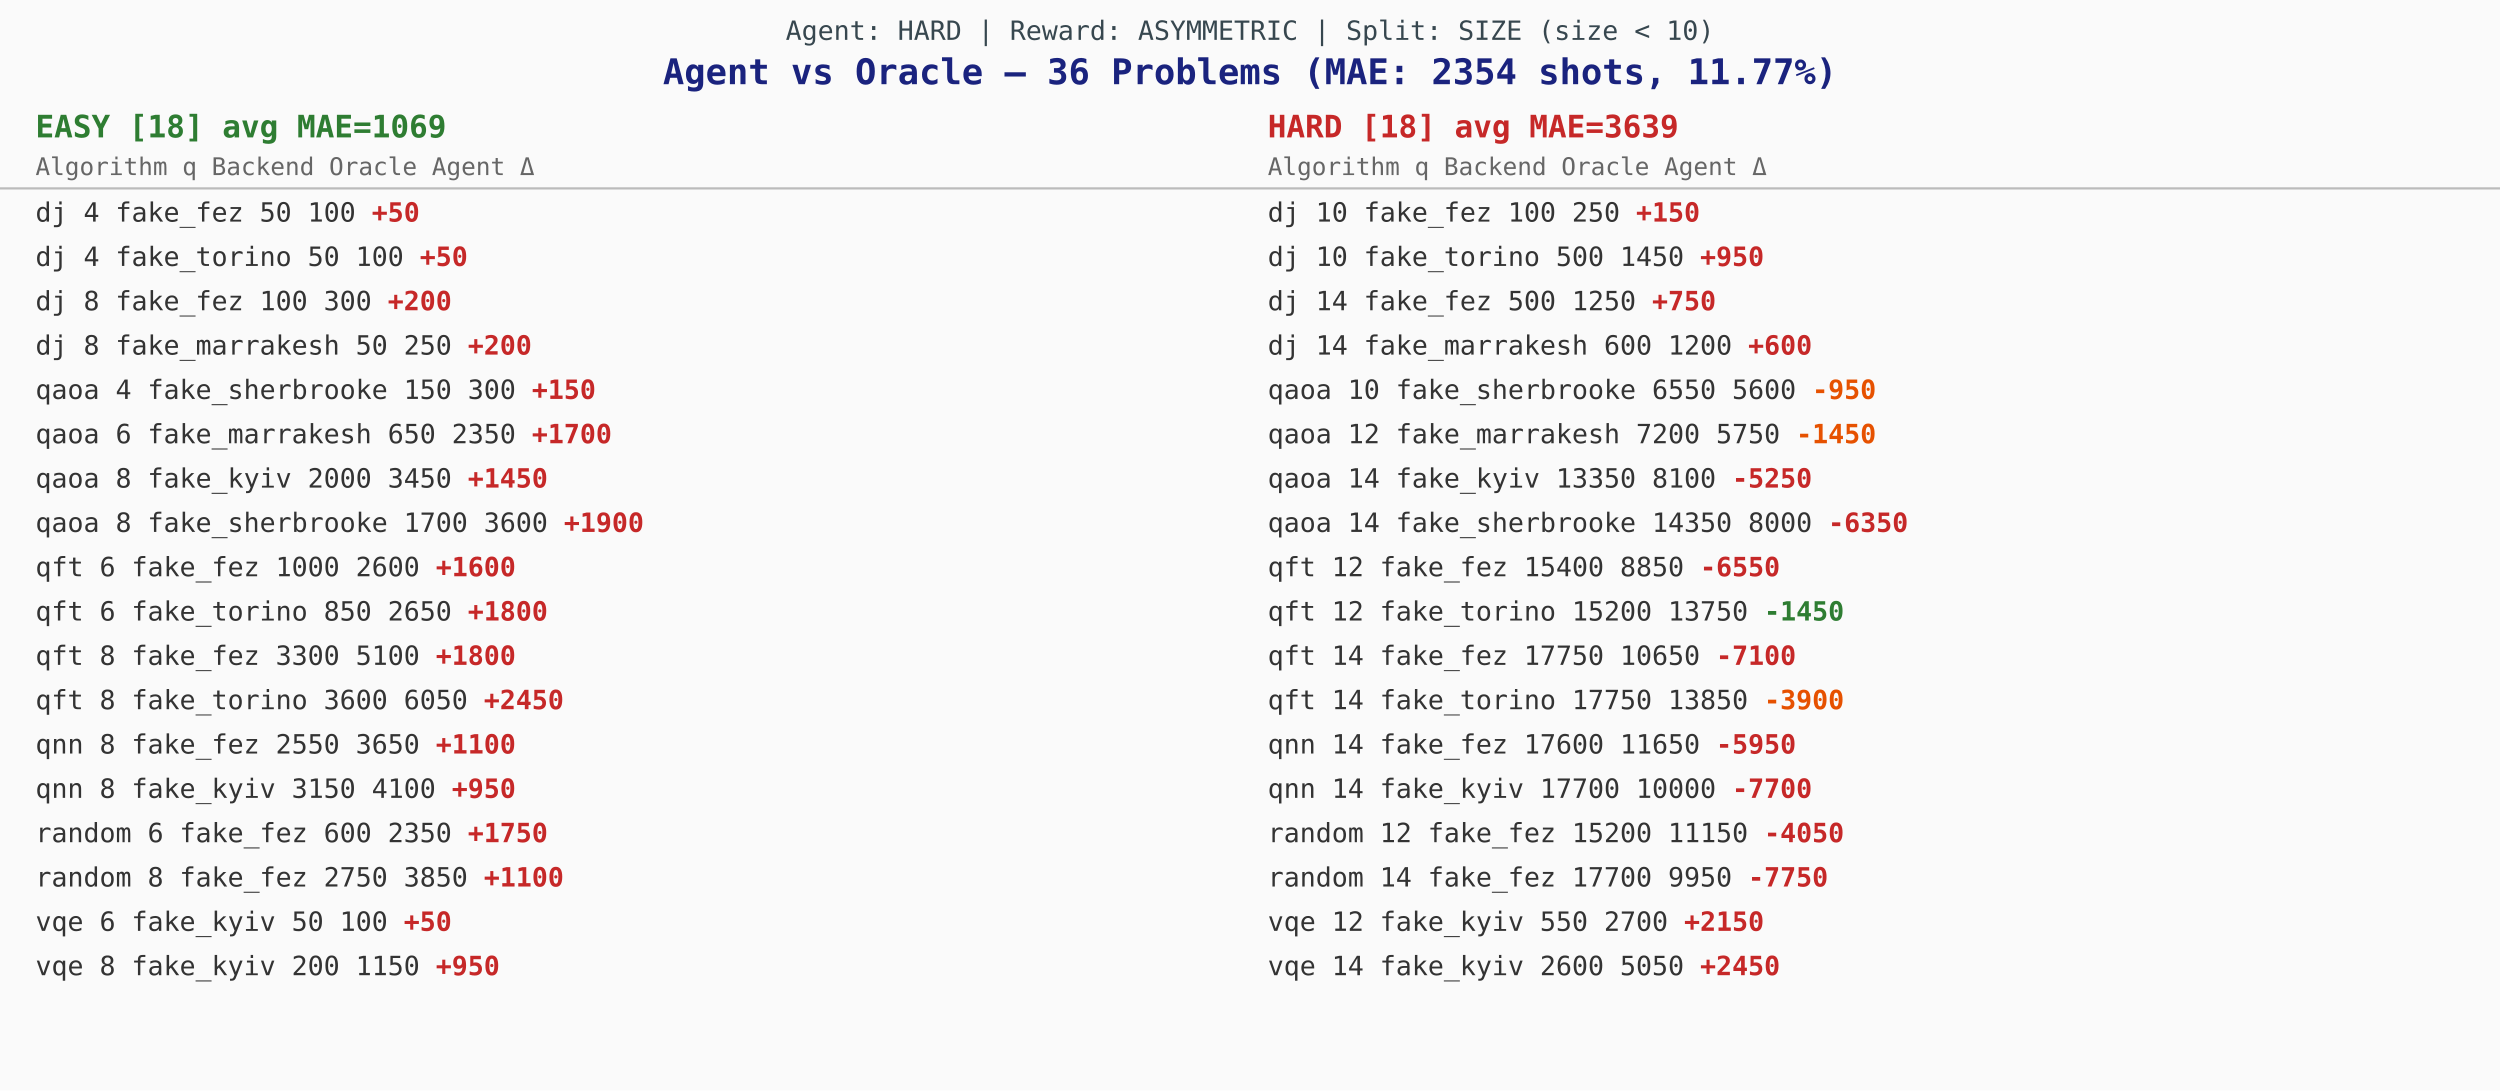
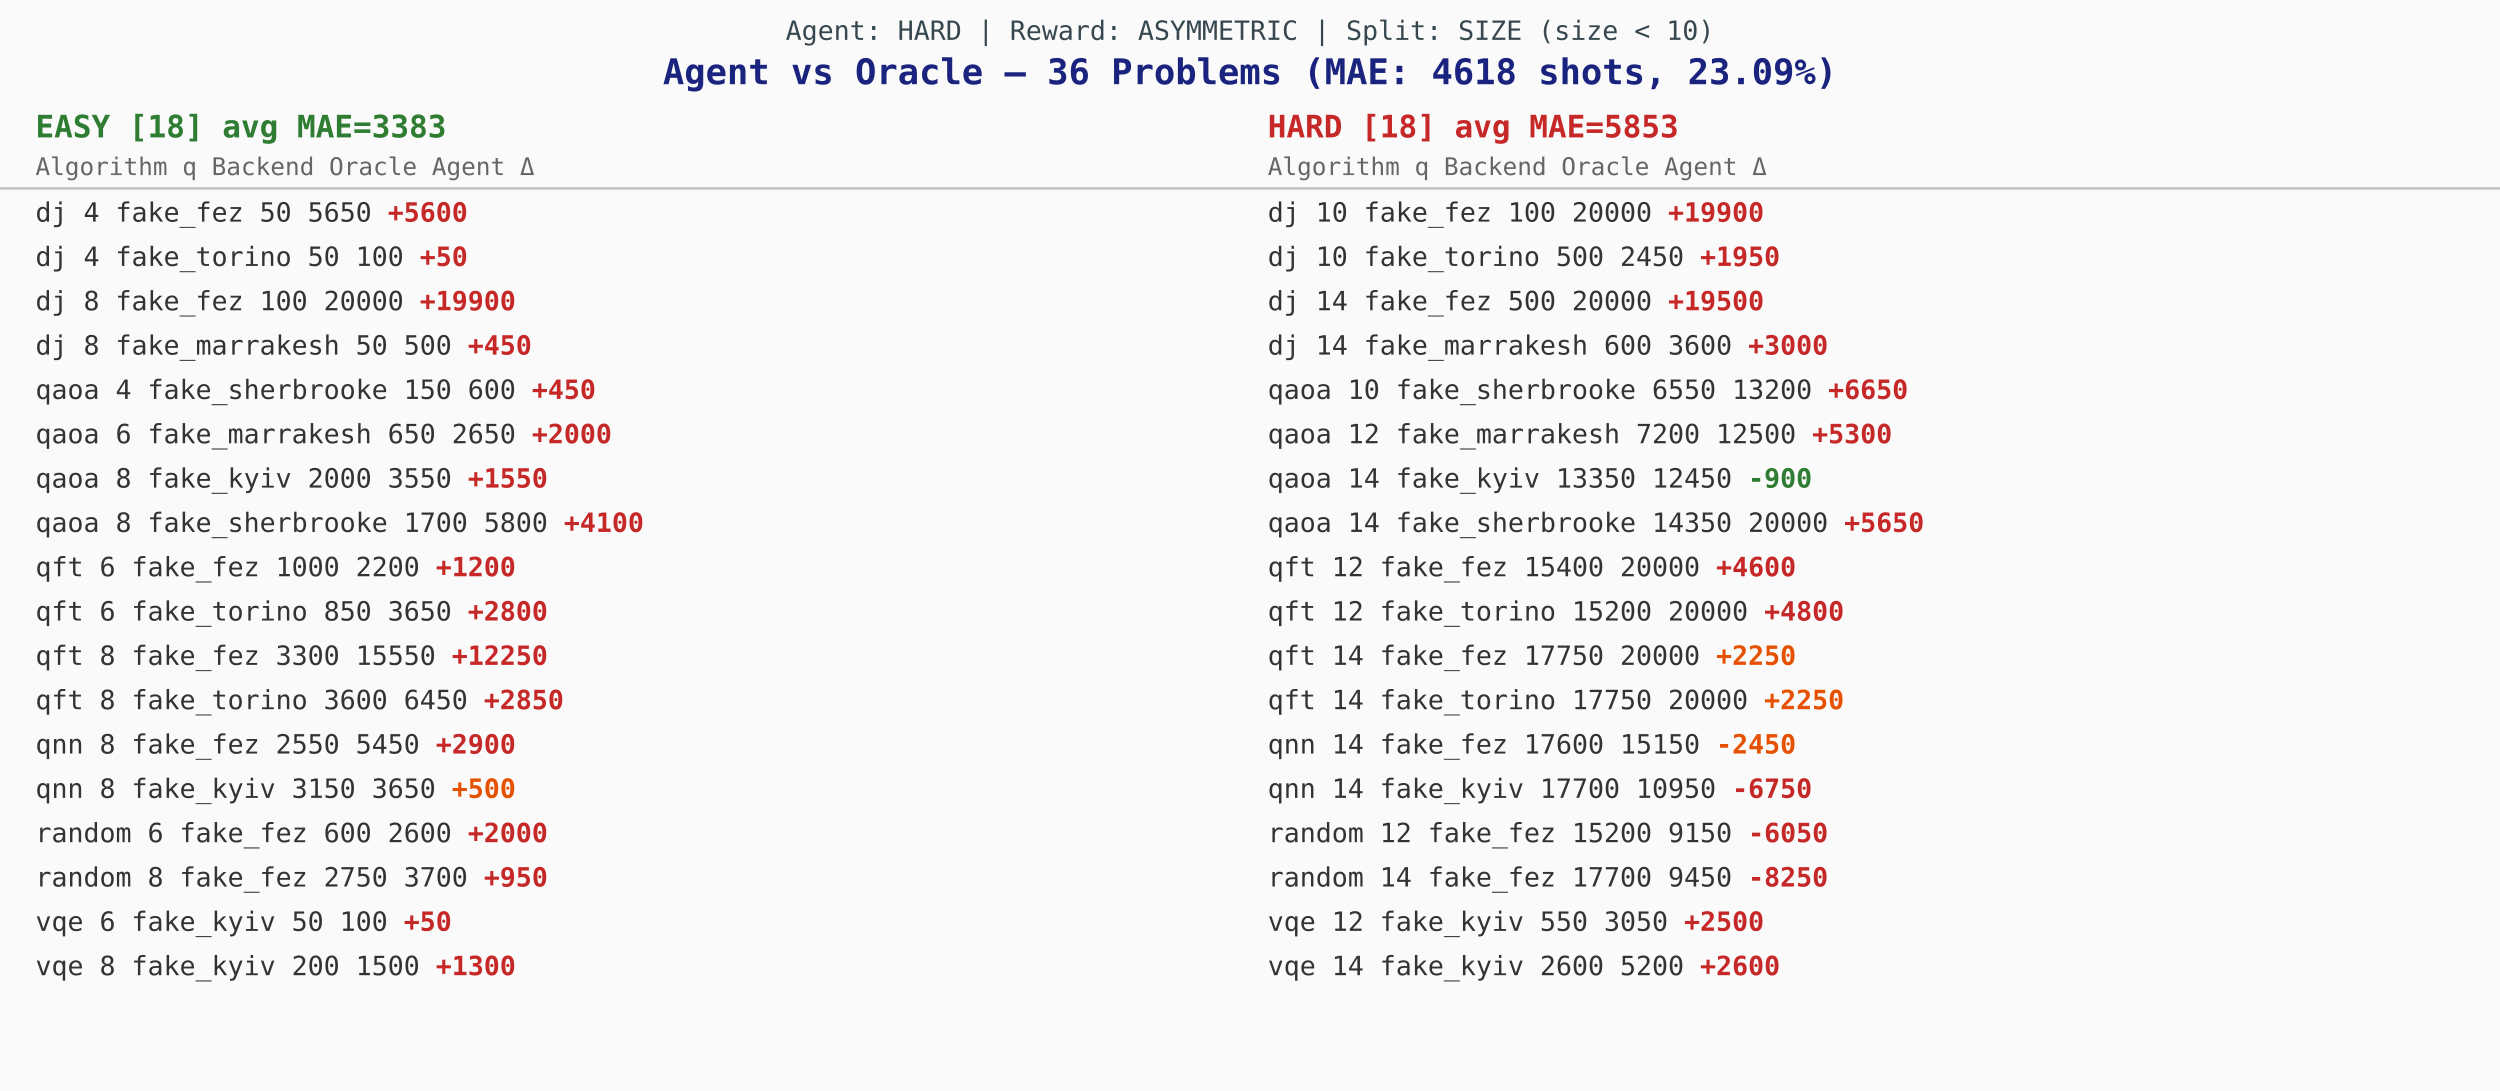
<svg xmlns="http://www.w3.org/2000/svg" width="1128" height="492" font-family="monospace" font-size="12">
  <rect width="1128" height="492" fill="#fafafa" />
  <text x="564" y="18" font-size="12" fill="#37474f" text-anchor="middle">Agent: HARD  |  Reward: ASYMMETRIC  |  Split: SIZE (size &lt; 10)</text>
-   <text x="564" y="38" font-size="16" font-weight="bold" fill="#1a237e" text-anchor="middle">Agent vs Oracle — 36 Problems  (MAE: 2354 shots, 11.77%)</text>
-   <text x="16" y="62" font-size="14" font-weight="bold" fill="#2e7d32">EASY [18]  avg MAE=1069</text>
-   <text x="572" y="62" font-size="14" font-weight="bold" fill="#c62828">HARD [18]  avg MAE=3639</text>
+   <text x="564" y="38" font-size="16" font-weight="bold" fill="#1a237e" text-anchor="middle">Agent vs Oracle — 36 Problems  (MAE: 4618 shots, 23.09%)</text>
+   <text x="16" y="62" font-size="14" font-weight="bold" fill="#2e7d32">EASY [18]  avg MAE=3383</text>
+   <text x="572" y="62" font-size="14" font-weight="bold" fill="#c62828">HARD [18]  avg MAE=5853</text>
  <text x="16" y="79" font-size="11" fill="#666">Algorithm    q  Backend             Oracle   Agent        Δ</text>
  <text x="572" y="79" font-size="11" fill="#666">Algorithm    q  Backend             Oracle   Agent        Δ</text>
  <line x1="0" y1="85" x2="1128" y2="85" stroke="#bbb" />
-   <text x="16" y="100" fill="#333">      dj    4  fake_fez                50     100  <tspan fill="#c62828" font-weight="bold">    +50</tspan>
+   <text x="16" y="100" fill="#333">      dj    4  fake_fez                50    5650  <tspan fill="#c62828" font-weight="bold">  +5600</tspan>
  </text>
  <text x="16" y="120" fill="#333">      dj    4  fake_torino             50     100  <tspan fill="#c62828" font-weight="bold">    +50</tspan>
  </text>
-   <text x="16" y="140" fill="#333">      dj    8  fake_fez               100     300  <tspan fill="#c62828" font-weight="bold">   +200</tspan>
+   <text x="16" y="140" fill="#333">      dj    8  fake_fez               100   20000  <tspan fill="#c62828" font-weight="bold"> +19900</tspan>
  </text>
-   <text x="16" y="160" fill="#333">      dj    8  fake_marrakesh          50     250  <tspan fill="#c62828" font-weight="bold">   +200</tspan>
+   <text x="16" y="160" fill="#333">      dj    8  fake_marrakesh          50     500  <tspan fill="#c62828" font-weight="bold">   +450</tspan>
  </text>
-   <text x="16" y="180" fill="#333">    qaoa    4  fake_sherbrooke        150     300  <tspan fill="#c62828" font-weight="bold">   +150</tspan>
+   <text x="16" y="180" fill="#333">    qaoa    4  fake_sherbrooke        150     600  <tspan fill="#c62828" font-weight="bold">   +450</tspan>
  </text>
-   <text x="16" y="200" fill="#333">    qaoa    6  fake_marrakesh         650    2350  <tspan fill="#c62828" font-weight="bold">  +1700</tspan>
+   <text x="16" y="200" fill="#333">    qaoa    6  fake_marrakesh         650    2650  <tspan fill="#c62828" font-weight="bold">  +2000</tspan>
  </text>
-   <text x="16" y="220" fill="#333">    qaoa    8  fake_kyiv             2000    3450  <tspan fill="#c62828" font-weight="bold">  +1450</tspan>
+   <text x="16" y="220" fill="#333">    qaoa    8  fake_kyiv             2000    3550  <tspan fill="#c62828" font-weight="bold">  +1550</tspan>
  </text>
-   <text x="16" y="240" fill="#333">    qaoa    8  fake_sherbrooke       1700    3600  <tspan fill="#c62828" font-weight="bold">  +1900</tspan>
+   <text x="16" y="240" fill="#333">    qaoa    8  fake_sherbrooke       1700    5800  <tspan fill="#c62828" font-weight="bold">  +4100</tspan>
  </text>
-   <text x="16" y="260" fill="#333">     qft    6  fake_fez              1000    2600  <tspan fill="#c62828" font-weight="bold">  +1600</tspan>
+   <text x="16" y="260" fill="#333">     qft    6  fake_fez              1000    2200  <tspan fill="#c62828" font-weight="bold">  +1200</tspan>
  </text>
-   <text x="16" y="280" fill="#333">     qft    6  fake_torino            850    2650  <tspan fill="#c62828" font-weight="bold">  +1800</tspan>
+   <text x="16" y="280" fill="#333">     qft    6  fake_torino            850    3650  <tspan fill="#c62828" font-weight="bold">  +2800</tspan>
  </text>
-   <text x="16" y="300" fill="#333">     qft    8  fake_fez              3300    5100  <tspan fill="#c62828" font-weight="bold">  +1800</tspan>
+   <text x="16" y="300" fill="#333">     qft    8  fake_fez              3300   15550  <tspan fill="#c62828" font-weight="bold"> +12250</tspan>
  </text>
-   <text x="16" y="320" fill="#333">     qft    8  fake_torino           3600    6050  <tspan fill="#c62828" font-weight="bold">  +2450</tspan>
+   <text x="16" y="320" fill="#333">     qft    8  fake_torino           3600    6450  <tspan fill="#c62828" font-weight="bold">  +2850</tspan>
  </text>
-   <text x="16" y="340" fill="#333">     qnn    8  fake_fez              2550    3650  <tspan fill="#c62828" font-weight="bold">  +1100</tspan>
+   <text x="16" y="340" fill="#333">     qnn    8  fake_fez              2550    5450  <tspan fill="#c62828" font-weight="bold">  +2900</tspan>
  </text>
-   <text x="16" y="360" fill="#333">     qnn    8  fake_kyiv             3150    4100  <tspan fill="#c62828" font-weight="bold">   +950</tspan>
+   <text x="16" y="360" fill="#333">     qnn    8  fake_kyiv             3150    3650  <tspan fill="#e65100" font-weight="bold">   +500</tspan>
  </text>
-   <text x="16" y="380" fill="#333">  random    6  fake_fez               600    2350  <tspan fill="#c62828" font-weight="bold">  +1750</tspan>
+   <text x="16" y="380" fill="#333">  random    6  fake_fez               600    2600  <tspan fill="#c62828" font-weight="bold">  +2000</tspan>
  </text>
-   <text x="16" y="400" fill="#333">  random    8  fake_fez              2750    3850  <tspan fill="#c62828" font-weight="bold">  +1100</tspan>
+   <text x="16" y="400" fill="#333">  random    8  fake_fez              2750    3700  <tspan fill="#c62828" font-weight="bold">   +950</tspan>
  </text>
  <text x="16" y="420" fill="#333">     vqe    6  fake_kyiv               50     100  <tspan fill="#c62828" font-weight="bold">    +50</tspan>
  </text>
-   <text x="16" y="440" fill="#333">     vqe    8  fake_kyiv              200    1150  <tspan fill="#c62828" font-weight="bold">   +950</tspan>
+   <text x="16" y="440" fill="#333">     vqe    8  fake_kyiv              200    1500  <tspan fill="#c62828" font-weight="bold">  +1300</tspan>
  </text>
-   <text x="572" y="100" fill="#333">      dj   10  fake_fez               100     250  <tspan fill="#c62828" font-weight="bold">   +150</tspan>
+   <text x="572" y="100" fill="#333">      dj   10  fake_fez               100   20000  <tspan fill="#c62828" font-weight="bold"> +19900</tspan>
  </text>
-   <text x="572" y="120" fill="#333">      dj   10  fake_torino            500    1450  <tspan fill="#c62828" font-weight="bold">   +950</tspan>
+   <text x="572" y="120" fill="#333">      dj   10  fake_torino            500    2450  <tspan fill="#c62828" font-weight="bold">  +1950</tspan>
  </text>
-   <text x="572" y="140" fill="#333">      dj   14  fake_fez               500    1250  <tspan fill="#c62828" font-weight="bold">   +750</tspan>
+   <text x="572" y="140" fill="#333">      dj   14  fake_fez               500   20000  <tspan fill="#c62828" font-weight="bold"> +19500</tspan>
  </text>
-   <text x="572" y="160" fill="#333">      dj   14  fake_marrakesh         600    1200  <tspan fill="#c62828" font-weight="bold">   +600</tspan>
+   <text x="572" y="160" fill="#333">      dj   14  fake_marrakesh         600    3600  <tspan fill="#c62828" font-weight="bold">  +3000</tspan>
  </text>
-   <text x="572" y="180" fill="#333">    qaoa   10  fake_sherbrooke       6550    5600  <tspan fill="#e65100" font-weight="bold">   -950</tspan>
+   <text x="572" y="180" fill="#333">    qaoa   10  fake_sherbrooke       6550   13200  <tspan fill="#c62828" font-weight="bold">  +6650</tspan>
  </text>
-   <text x="572" y="200" fill="#333">    qaoa   12  fake_marrakesh        7200    5750  <tspan fill="#e65100" font-weight="bold">  -1450</tspan>
+   <text x="572" y="200" fill="#333">    qaoa   12  fake_marrakesh        7200   12500  <tspan fill="#c62828" font-weight="bold">  +5300</tspan>
  </text>
-   <text x="572" y="220" fill="#333">    qaoa   14  fake_kyiv            13350    8100  <tspan fill="#c62828" font-weight="bold">  -5250</tspan>
+   <text x="572" y="220" fill="#333">    qaoa   14  fake_kyiv            13350   12450  <tspan fill="#2e7d32" font-weight="bold">   -900</tspan>
  </text>
-   <text x="572" y="240" fill="#333">    qaoa   14  fake_sherbrooke      14350    8000  <tspan fill="#c62828" font-weight="bold">  -6350</tspan>
+   <text x="572" y="240" fill="#333">    qaoa   14  fake_sherbrooke      14350   20000  <tspan fill="#c62828" font-weight="bold">  +5650</tspan>
  </text>
-   <text x="572" y="260" fill="#333">     qft   12  fake_fez             15400    8850  <tspan fill="#c62828" font-weight="bold">  -6550</tspan>
+   <text x="572" y="260" fill="#333">     qft   12  fake_fez             15400   20000  <tspan fill="#c62828" font-weight="bold">  +4600</tspan>
  </text>
-   <text x="572" y="280" fill="#333">     qft   12  fake_torino          15200   13750  <tspan fill="#2e7d32" font-weight="bold">  -1450</tspan>
+   <text x="572" y="280" fill="#333">     qft   12  fake_torino          15200   20000  <tspan fill="#c62828" font-weight="bold">  +4800</tspan>
  </text>
-   <text x="572" y="300" fill="#333">     qft   14  fake_fez             17750   10650  <tspan fill="#c62828" font-weight="bold">  -7100</tspan>
+   <text x="572" y="300" fill="#333">     qft   14  fake_fez             17750   20000  <tspan fill="#e65100" font-weight="bold">  +2250</tspan>
  </text>
-   <text x="572" y="320" fill="#333">     qft   14  fake_torino          17750   13850  <tspan fill="#e65100" font-weight="bold">  -3900</tspan>
+   <text x="572" y="320" fill="#333">     qft   14  fake_torino          17750   20000  <tspan fill="#e65100" font-weight="bold">  +2250</tspan>
  </text>
-   <text x="572" y="340" fill="#333">     qnn   14  fake_fez             17600   11650  <tspan fill="#c62828" font-weight="bold">  -5950</tspan>
+   <text x="572" y="340" fill="#333">     qnn   14  fake_fez             17600   15150  <tspan fill="#e65100" font-weight="bold">  -2450</tspan>
  </text>
-   <text x="572" y="360" fill="#333">     qnn   14  fake_kyiv            17700   10000  <tspan fill="#c62828" font-weight="bold">  -7700</tspan>
+   <text x="572" y="360" fill="#333">     qnn   14  fake_kyiv            17700   10950  <tspan fill="#c62828" font-weight="bold">  -6750</tspan>
  </text>
-   <text x="572" y="380" fill="#333">  random   12  fake_fez             15200   11150  <tspan fill="#c62828" font-weight="bold">  -4050</tspan>
+   <text x="572" y="380" fill="#333">  random   12  fake_fez             15200    9150  <tspan fill="#c62828" font-weight="bold">  -6050</tspan>
  </text>
-   <text x="572" y="400" fill="#333">  random   14  fake_fez             17700    9950  <tspan fill="#c62828" font-weight="bold">  -7750</tspan>
+   <text x="572" y="400" fill="#333">  random   14  fake_fez             17700    9450  <tspan fill="#c62828" font-weight="bold">  -8250</tspan>
  </text>
-   <text x="572" y="420" fill="#333">     vqe   12  fake_kyiv              550    2700  <tspan fill="#c62828" font-weight="bold">  +2150</tspan>
+   <text x="572" y="420" fill="#333">     vqe   12  fake_kyiv              550    3050  <tspan fill="#c62828" font-weight="bold">  +2500</tspan>
  </text>
-   <text x="572" y="440" fill="#333">     vqe   14  fake_kyiv             2600    5050  <tspan fill="#c62828" font-weight="bold">  +2450</tspan>
+   <text x="572" y="440" fill="#333">     vqe   14  fake_kyiv             2600    5200  <tspan fill="#c62828" font-weight="bold">  +2600</tspan>
  </text>
</svg>
